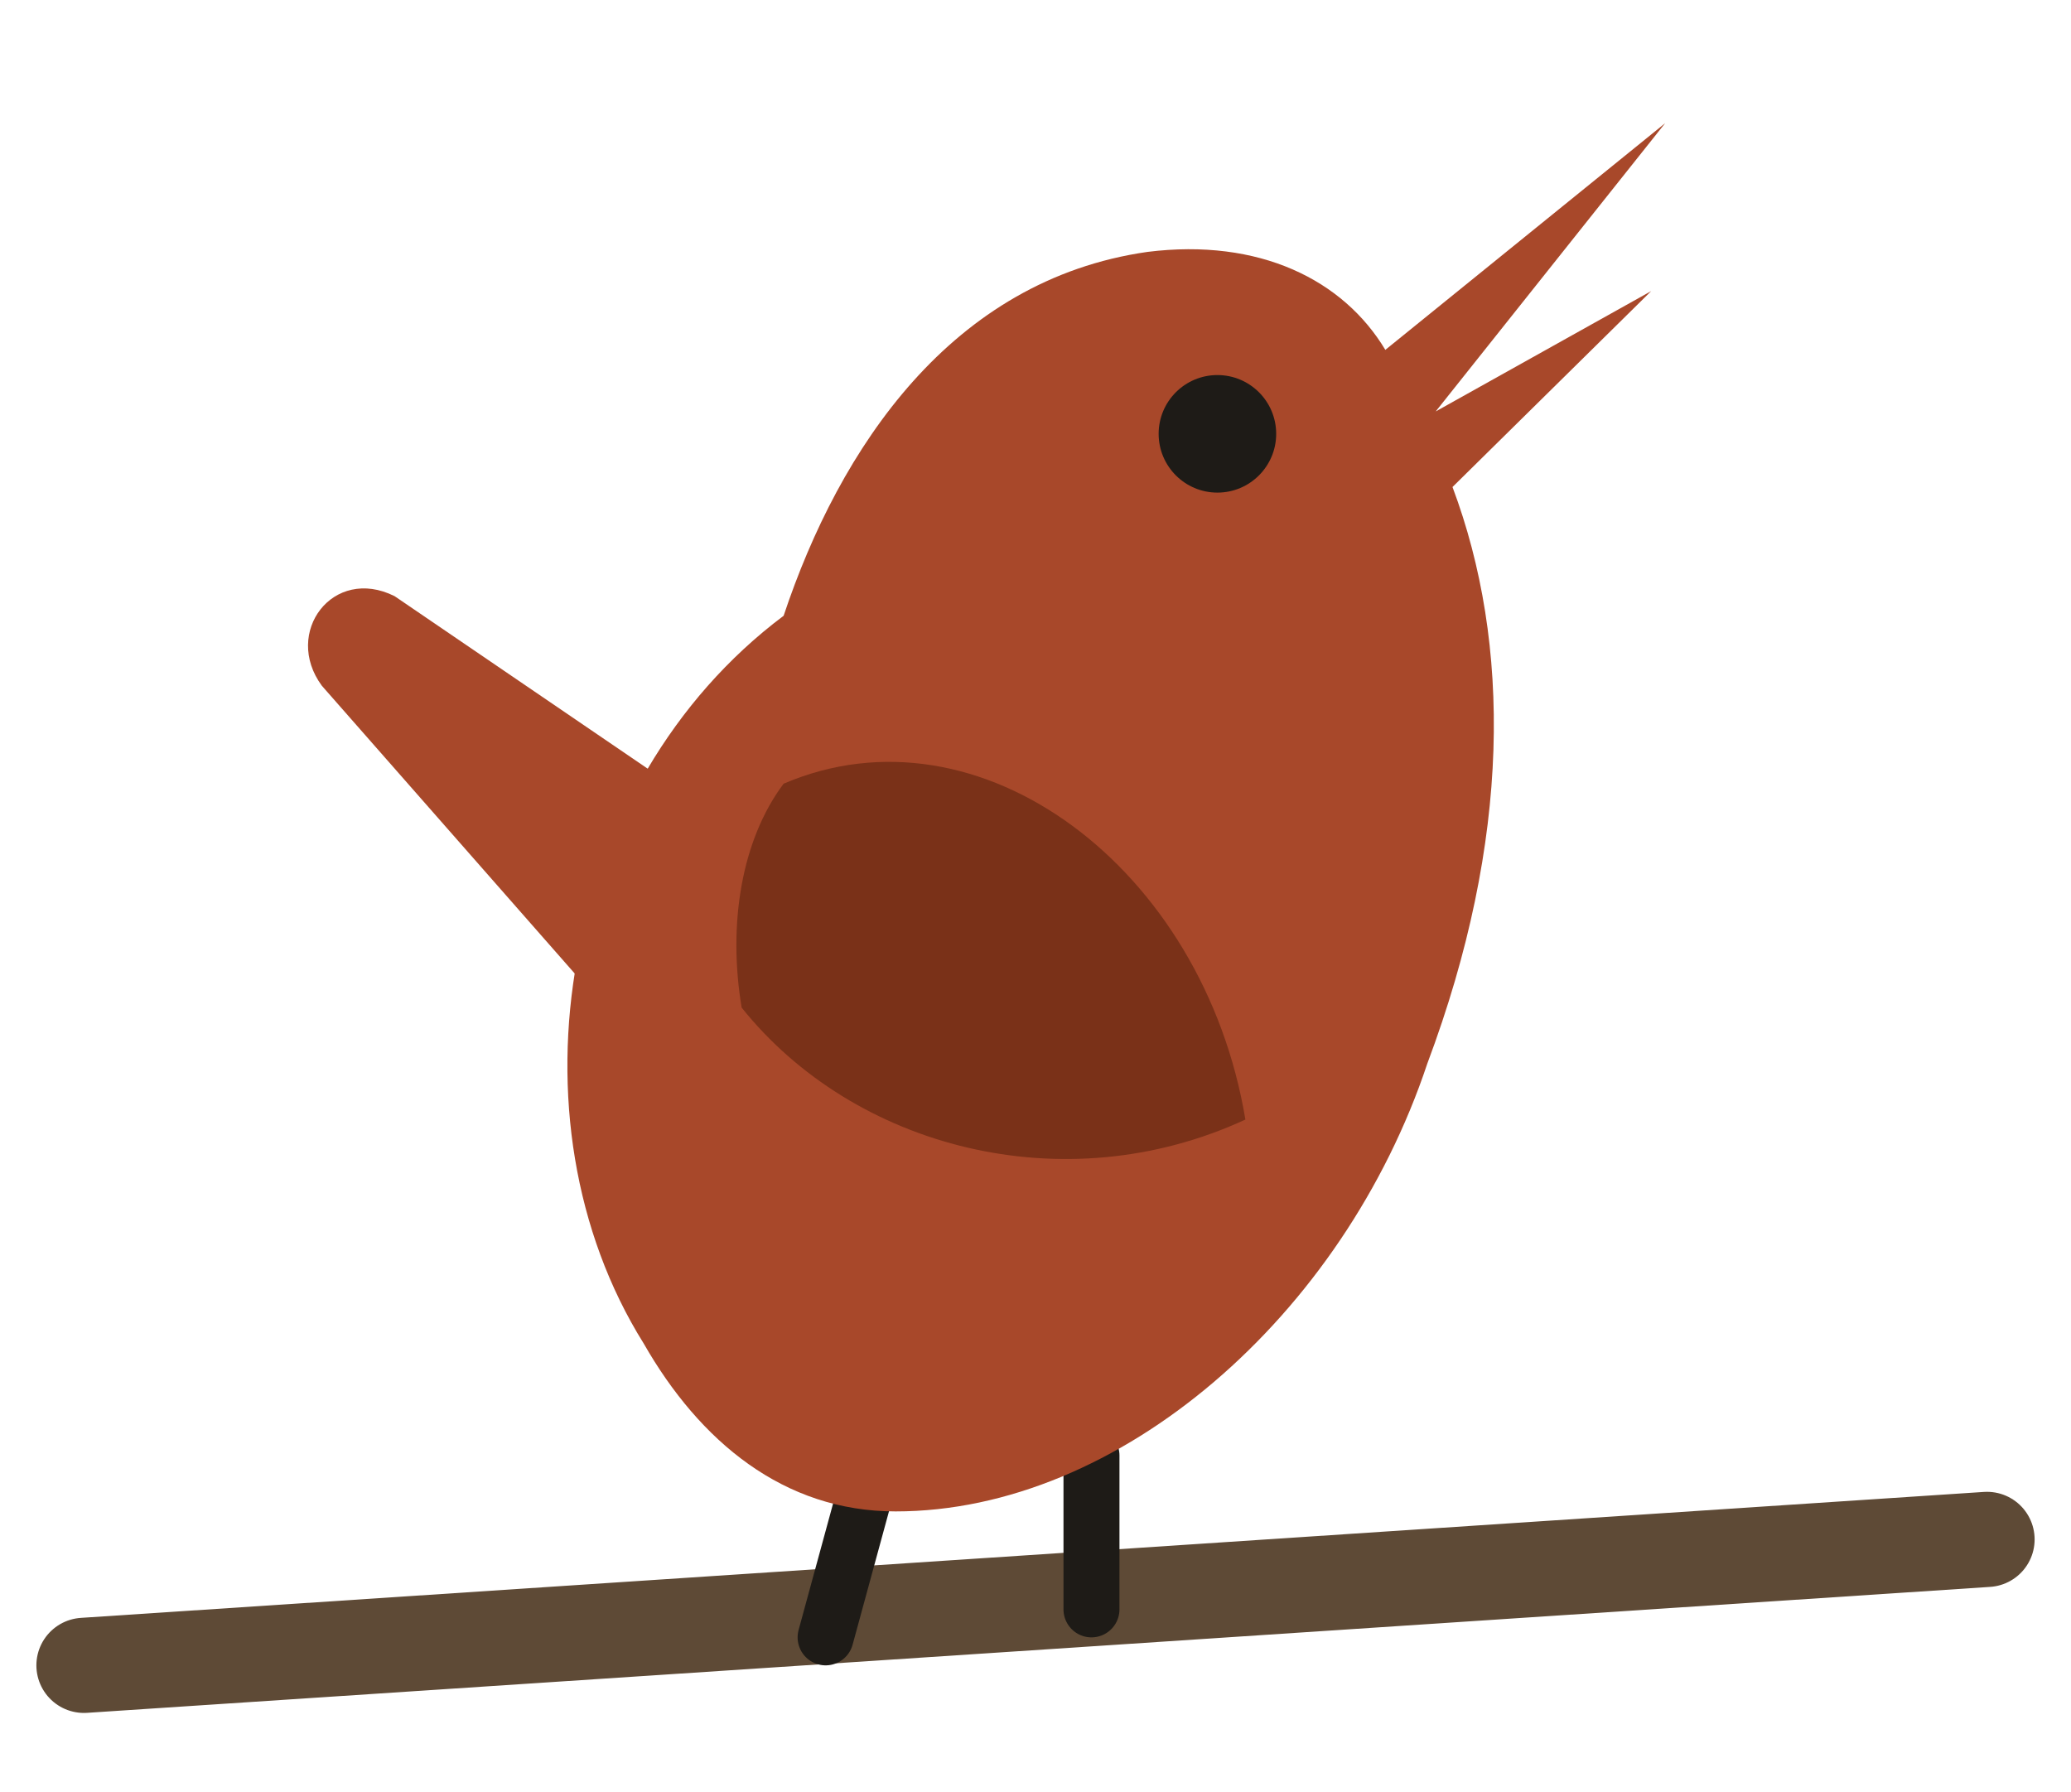
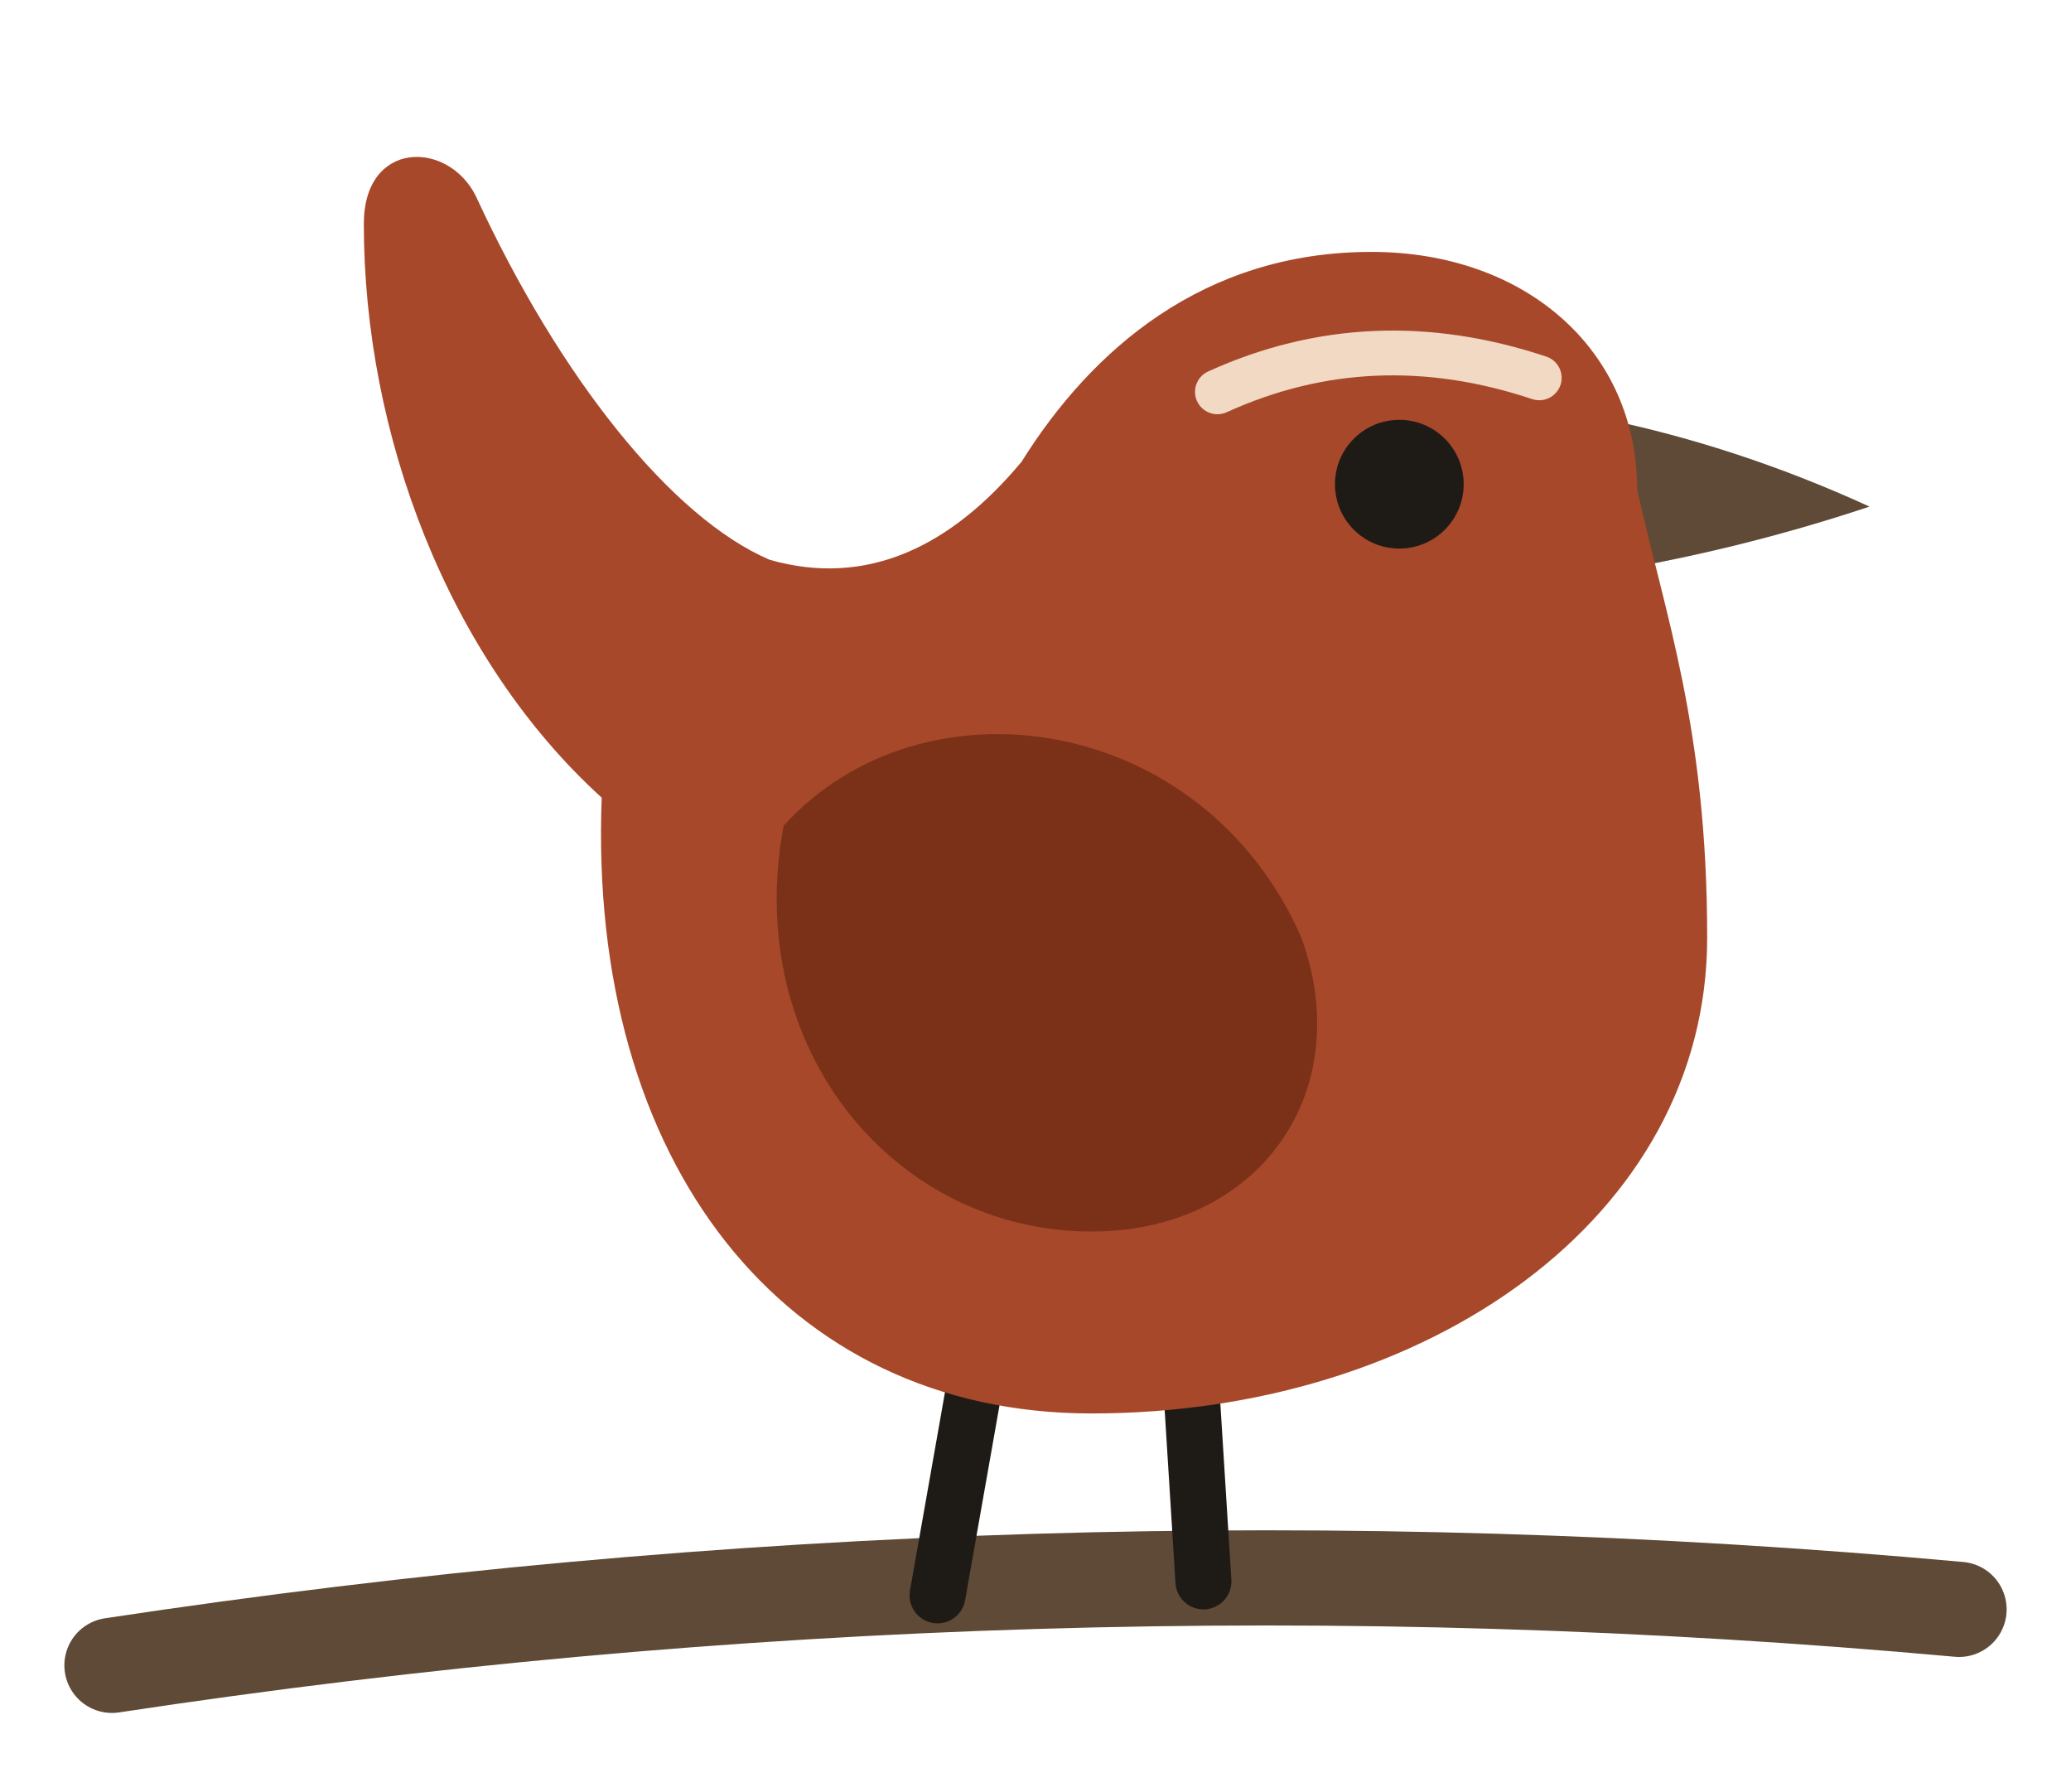
<svg xmlns="http://www.w3.org/2000/svg" width="148" height="128" viewBox="18 24 74 64">
-   <path d="M21,83.5L89,79" stroke="#5E4A36" stroke-width="3.4" stroke-linecap="round" fill="none" />
-   <path d="M49,77L47.5,82.5M57,76L57,81.5" stroke="#1E1B17" stroke-width="2" stroke-linecap="round" />
-   <path fill="#A8482A" d="M44,65L29.5,48.5C28.1,46.6 29.9,44.2 32.1,45.3L50,57.5Z" />
-   <path fill="#A8482A" d="M41,72C36,64 38,52 46,46C48,40 52,34 59,33C63,32.5 66,34 67.5,36.5L77.5,28.4L69.3,38.7L77,34.4L69.9,41.4C72,47 72,54 69,62C66,71 58,78 50,78C46,78 43,75.5 41,72Z" />
-   <path fill="#7A3118" d="M46,52C53,49 61,55 62.5,64C56,67 48.5,65 44.5,60C44,57 44.5,54 46,52Z" />
-   <path fill="#1E1B17" d="M59.4,39.5a2.1,2.1 0 1,0 4.2,0a2.1,2.1 0 1,0 -4.2,0" />
+   <path d="M22,83.5Q55,78.5 88,81.5" stroke="#5E4A36" stroke-width="3.4" stroke-linecap="round" fill="none" />
+   <path d="M53,72.5L51.5,81M60.5,72.5L61,80.5" stroke="#1E1B17" stroke-width="2" stroke-linecap="round" />
+   <path fill="#5E4A36" d="M75,38.9Q80,39.9 84.8,42.1Q80,43.7 75,44.5Z" />
+   <path fill="#A8482A" d="M76.5,41.5C76.5,36.5 72.5,33 67,33C61,33 57,36.5 54.5,40.5C52,43.5 49,45 45.5,44C42,42.5 38,37.5 35,31C34,29 31,29 31,32C31,39.5 34,47.5 39.5,52.5C39,65.5 46,74.5 57,74.5C69,74.5 79,67.5 79,57.5C79,50 77.5,46 76.5,41.5Z" />
+   <path fill="#7A3118" d="M46,53.5C51,48 61,49.5 64.5,57.5C66.5,63 63,68 57,68C50,68 44.5,61.5 46,53.5Z" />
+   <path d="M61.5,38Q67,35.5 73,37.5" stroke="#F1D9C4" stroke-width="1.6" stroke-linecap="round" fill="none" />
+   <path fill="#1E1B17" d="M65.7,41.3a2.3,2.3 0 1,0 4.6,0a2.3,2.3 0 1,0 -4.6,0" />
</svg>
